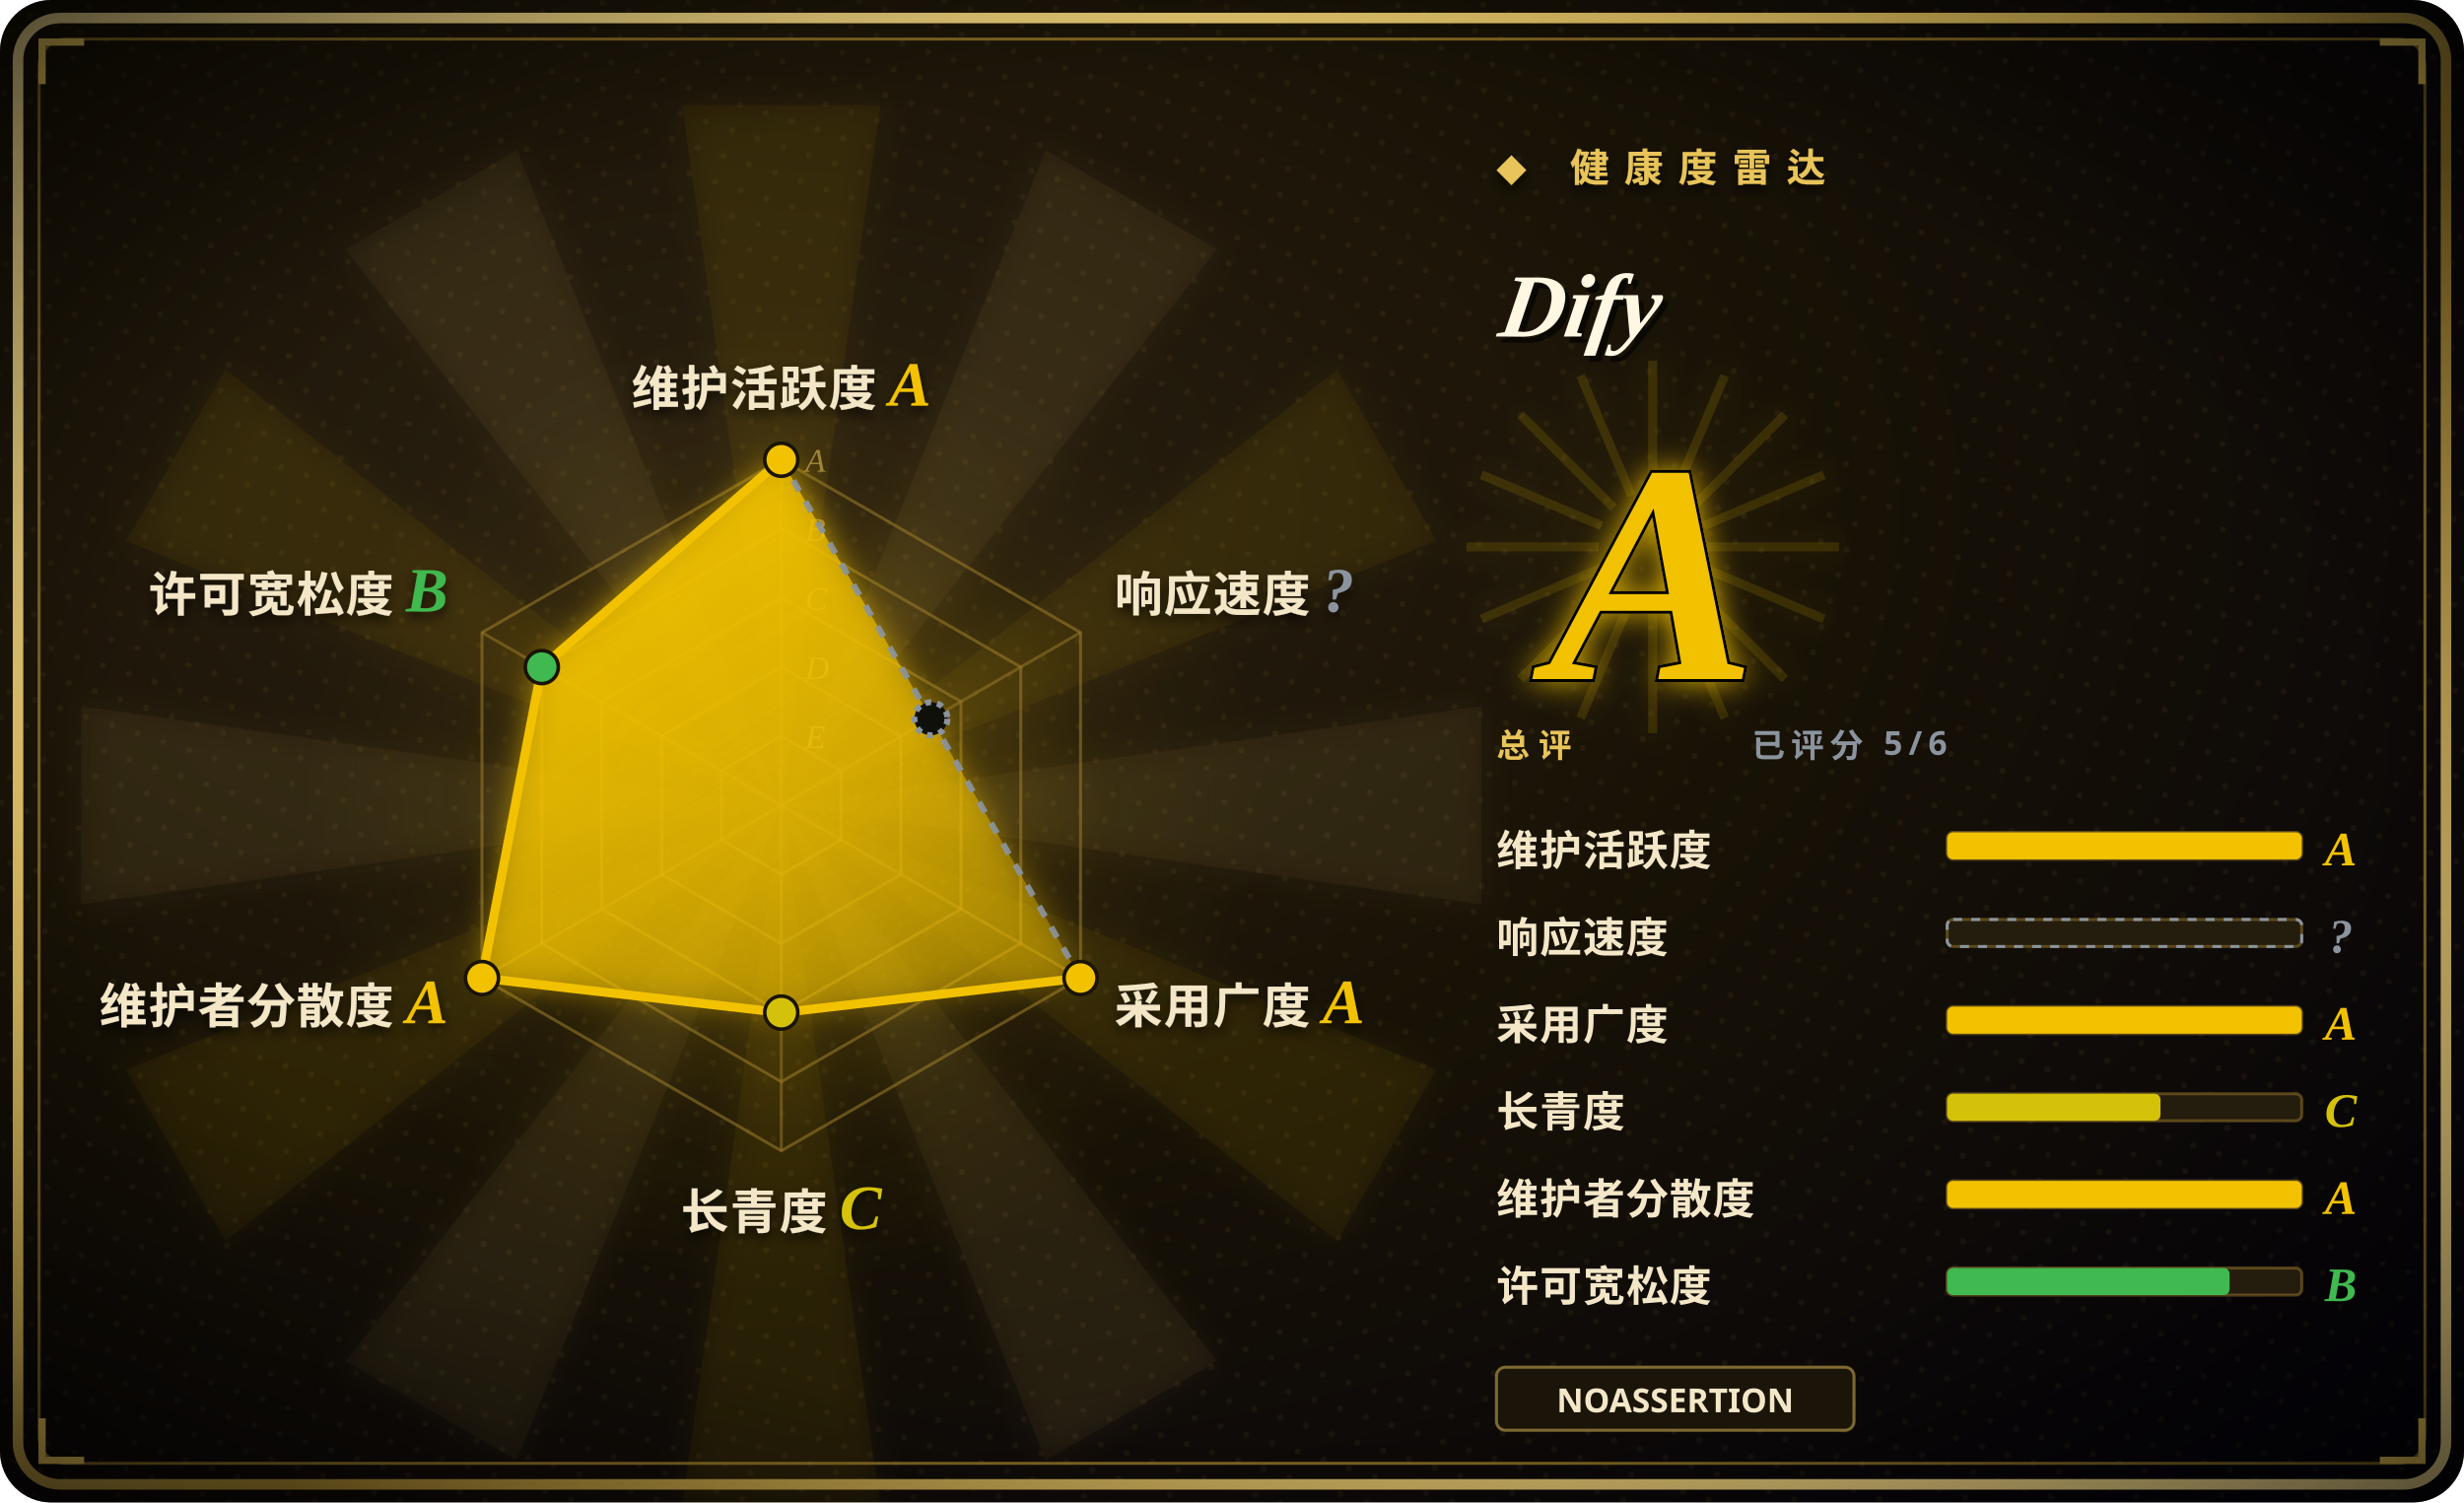
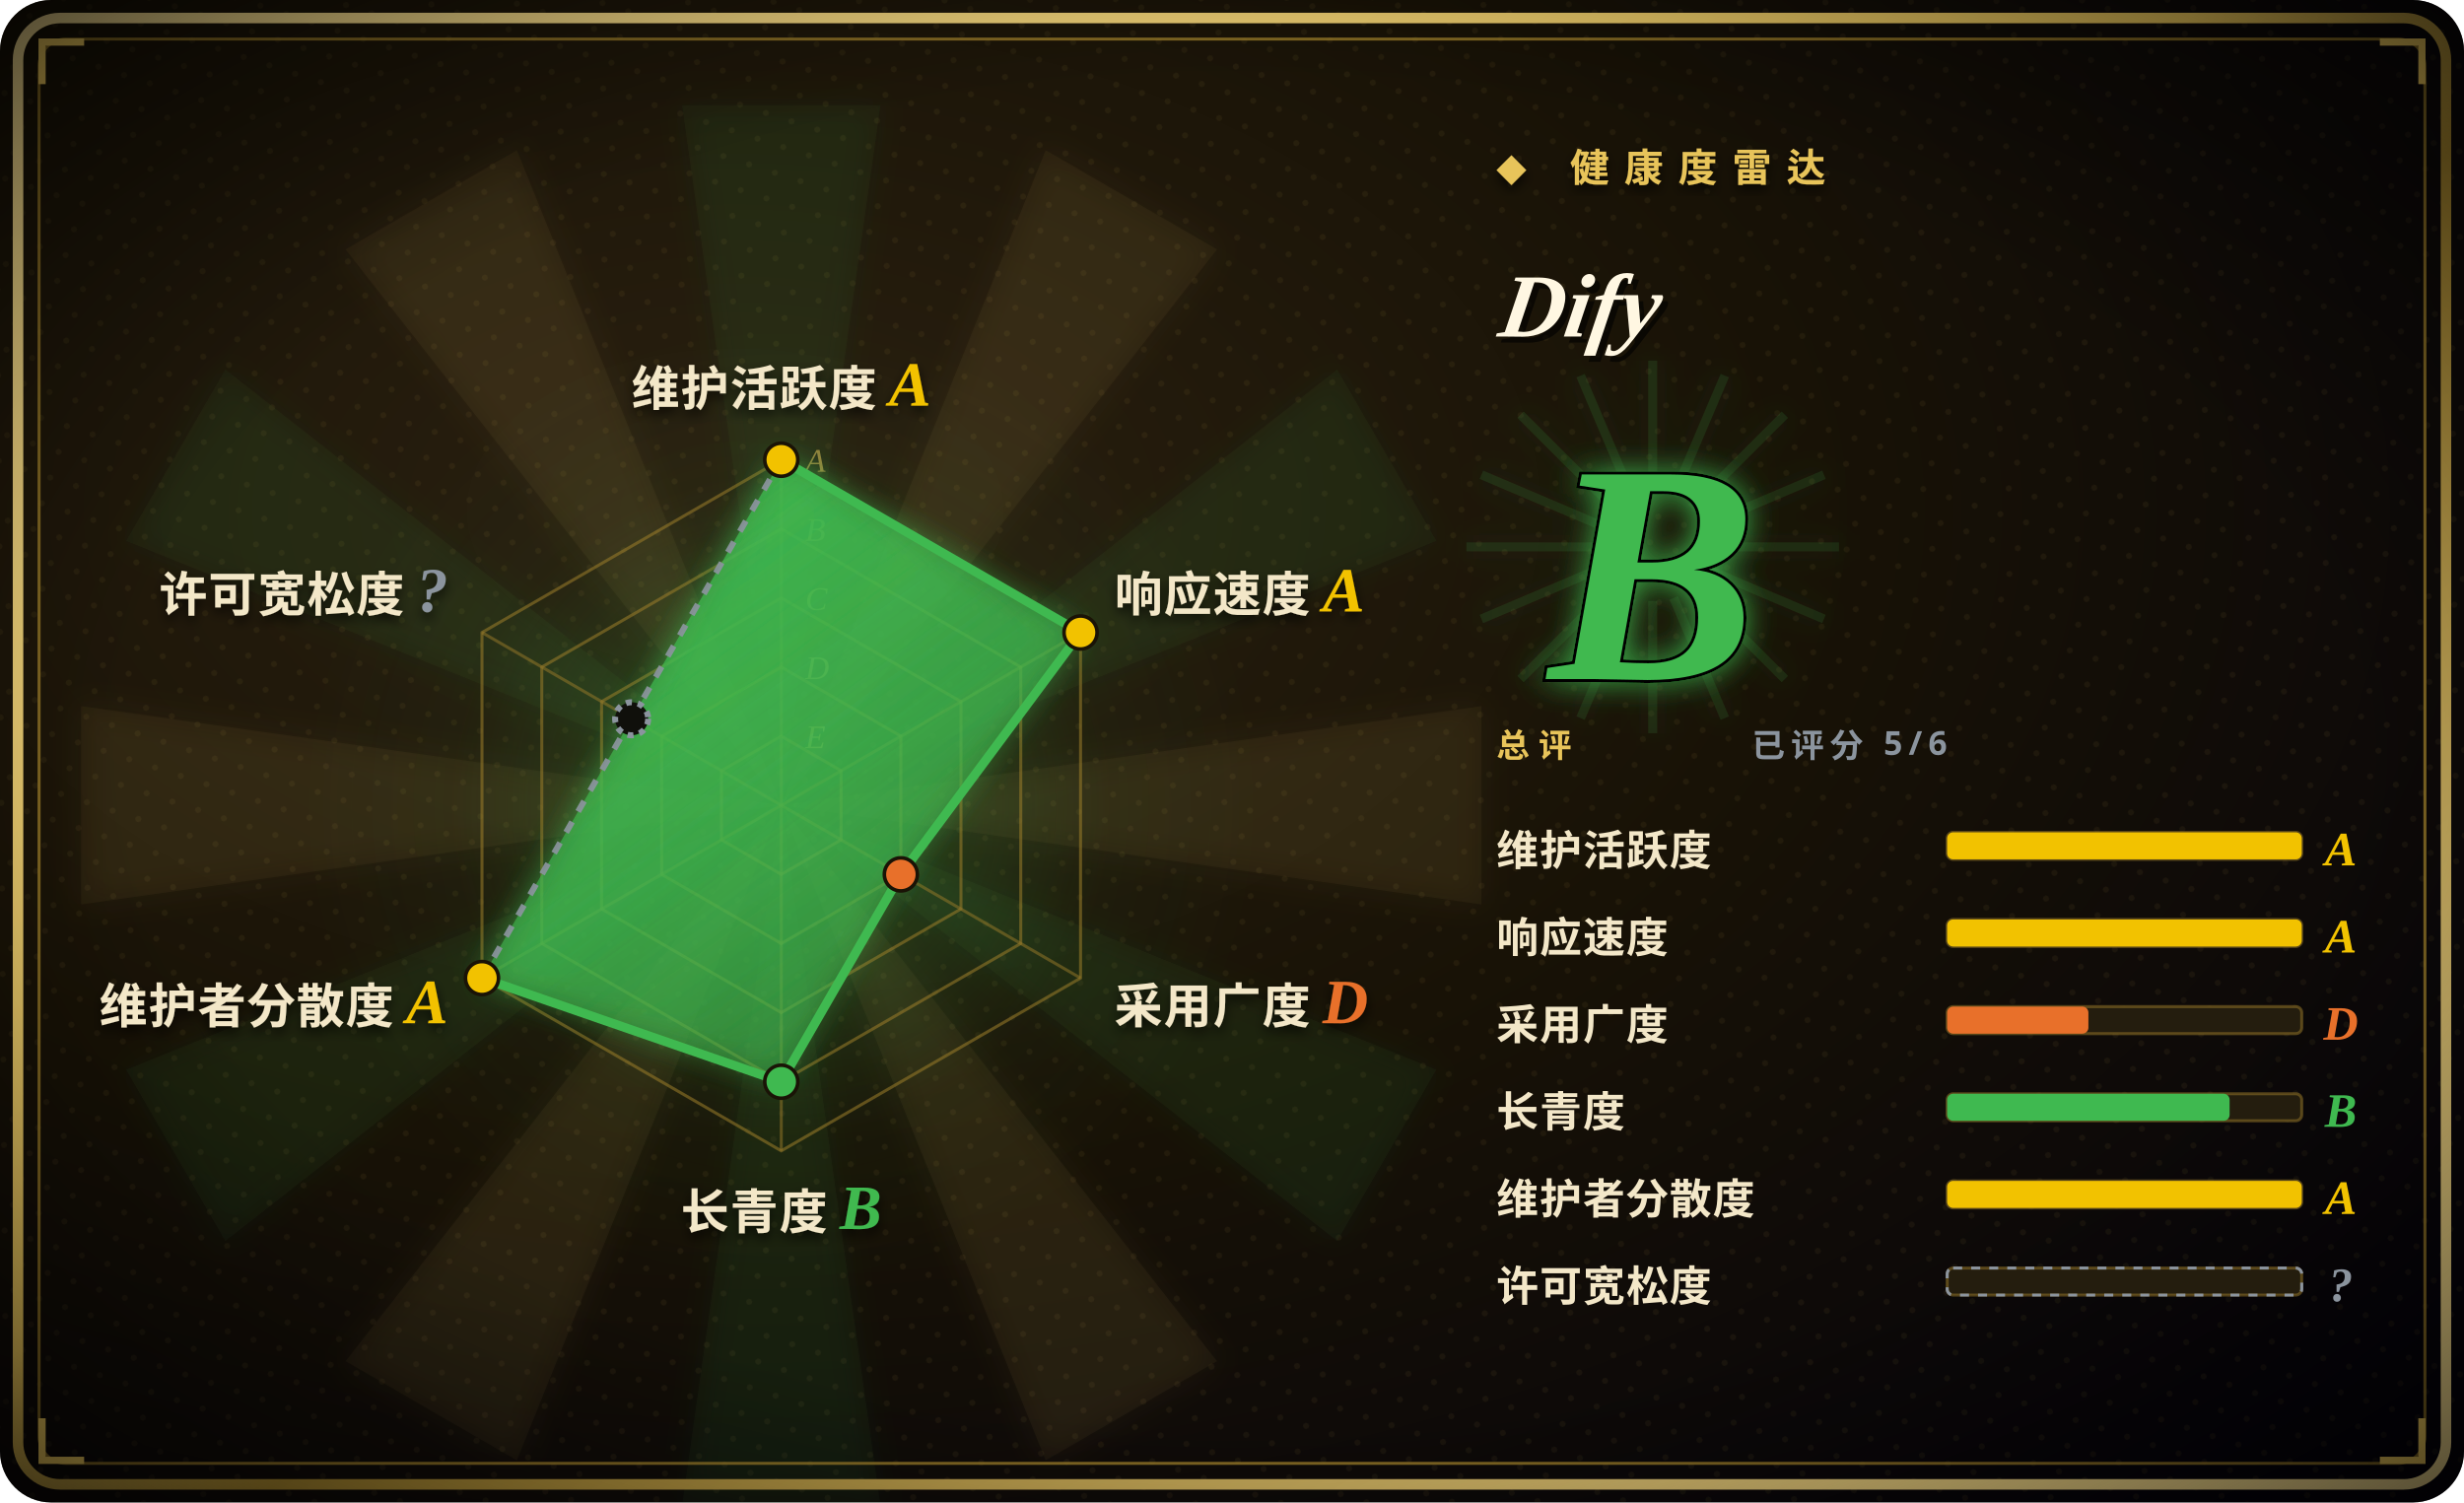
<svg xmlns="http://www.w3.org/2000/svg" width="820" height="500" viewBox="0 0 820 500">
  <defs>
    <radialGradient id="bg" cx="30%" cy="34%" r="90%">
      <stop offset="0%" stop-color="#2a2010" />
      <stop offset="48%" stop-color="#181206" />
      <stop offset="100%" stop-color="#05030a" />
    </radialGradient>
    <radialGradient id="vig" cx="50%" cy="50%" r="72%">
      <stop offset="62%" stop-color="#000000" stop-opacity="0" />
      <stop offset="100%" stop-color="#000000" stop-opacity="0.72" />
    </radialGradient>
    <linearGradient id="frame" x1="0" y1="0" x2="1" y2="1">
      <stop offset="0%" stop-color="#f6dd92" />
      <stop offset="45%" stop-color="#E8C45A" />
      <stop offset="55%" stop-color="#9c7d2a" />
      <stop offset="100%" stop-color="#f6dd92" />
    </linearGradient>
    <linearGradient id="poly" x1="0" y1="0" x2="0.7" y2="1">
-       <stop offset="0%" stop-color="#F2C200" stop-opacity="0.92" />
-       <stop offset="100%" stop-color="#F2C200" stop-opacity="0.34" />
+       <stop offset="0%" stop-color="#3FB950" stop-opacity="0.92" />
+       <stop offset="100%" stop-color="#3FB950" stop-opacity="0.34" />
    </linearGradient>
    <radialGradient id="halo" cx="50%" cy="50%" r="50%">
-       <stop offset="0%" stop-color="#F2C200" stop-opacity="0.34" />
-       <stop offset="68%" stop-color="#F2C200" stop-opacity="0.04" />
-       <stop offset="100%" stop-color="#F2C200" stop-opacity="0" />
+       <stop offset="0%" stop-color="#3FB950" stop-opacity="0.34" />
+       <stop offset="68%" stop-color="#3FB950" stop-opacity="0.04" />
+       <stop offset="100%" stop-color="#3FB950" stop-opacity="0" />
    </radialGradient>
    <filter id="glow" x="-60%" y="-60%" width="220%" height="220%">
      <feGaussianBlur stdDeviation="5" result="b" />
      <feMerge>
        <feMergeNode in="b" />
        <feMergeNode in="SourceGraphic" />
      </feMerge>
    </filter>
    <filter id="soft" x="-30%" y="-30%" width="160%" height="160%">
      <feDropShadow dx="0" dy="2" stdDeviation="2" flood-color="#000" flood-opacity="0.7" />
    </filter>
    <pattern id="halftone" width="9" height="9" patternUnits="userSpaceOnUse" patternTransform="rotate(18)">
      <circle cx="2" cy="2" r="1" fill="#E8C45A" fill-opacity="0.06" />
    </pattern>
  </defs>
  <rect width="820" height="500" rx="17" fill="url(#bg)" />
  <rect width="820" height="500" rx="17" fill="url(#halftone)" />
  <g opacity="0.5" filter="url(#glow)">
    <path d="M260,268 L493,235 L493,301 Z" fill="#E8C45A" fill-opacity="0.10" />
-     <path d="M260,268 L478,356 L445,413 Z" fill="#F2C200" fill-opacity="0.10" />
+     <path d="M260,268 L478,356 L445,413 Z" fill="#3FB950" fill-opacity="0.10" />
    <path d="M260,268 L405,453 L348,486 Z" fill="#E8C45A" fill-opacity="0.10" />
-     <path d="M260,268 L293,501 L227,501 Z" fill="#F2C200" fill-opacity="0.10" />
+     <path d="M260,268 L293,501 L227,501 Z" fill="#3FB950" fill-opacity="0.10" />
    <path d="M260,268 L172,486 L115,453 Z" fill="#E8C45A" fill-opacity="0.10" />
-     <path d="M260,268 L75,413 L42,356 Z" fill="#F2C200" fill-opacity="0.10" />
+     <path d="M260,268 L75,413 L42,356 Z" fill="#3FB950" fill-opacity="0.10" />
    <path d="M260,268 L27,301 L27,235 Z" fill="#E8C45A" fill-opacity="0.10" />
-     <path d="M260,268 L42,180 L75,123 Z" fill="#F2C200" fill-opacity="0.10" />
+     <path d="M260,268 L42,180 L75,123 Z" fill="#3FB950" fill-opacity="0.10" />
    <path d="M260,268 L115,83 L172,50 Z" fill="#E8C45A" fill-opacity="0.10" />
-     <path d="M260,268 L227,35 L293,35 Z" fill="#F2C200" fill-opacity="0.10" />
+     <path d="M260,268 L227,35 L293,35 Z" fill="#3FB950" fill-opacity="0.10" />
    <path d="M260,268 L348,50 L405,83 Z" fill="#E8C45A" fill-opacity="0.10" />
-     <path d="M260,268 L445,123 L478,180 Z" fill="#F2C200" fill-opacity="0.10" />
+     <path d="M260,268 L445,123 L478,180 Z" fill="#3FB950" fill-opacity="0.10" />
  </g>
  <circle cx="260" cy="268" r="161" fill="url(#halo)" />
  <rect x="6" y="6" width="808" height="488" rx="14" fill="none" stroke="url(#frame)" stroke-width="3.5" />
  <rect x="13" y="13" width="794" height="474" rx="9" fill="none" stroke="#9c7d2a" stroke-width="1" stroke-opacity="0.8" />
  <path d="M14,28 L14,14 L28,14" fill="none" stroke="#E8C45A" stroke-width="2.4" />
  <path d="M806,28 L806,14 L792,14" fill="none" stroke="#E8C45A" stroke-width="2.4" />
  <path d="M14,472 L14,486 L28,486" fill="none" stroke="#E8C45A" stroke-width="2.4" />
  <path d="M806,472 L806,486 L792,486" fill="none" stroke="#E8C45A" stroke-width="2.4" />
  <rect width="820" height="500" rx="17" fill="url(#vig)" />
  <polygon points="260.0,153.0 359.6,210.5 359.6,325.5 260.0,383.0 160.4,325.5 160.4,210.5" fill="none" stroke="#9c7d2a" stroke-opacity="0.55" stroke-width="1" />
  <polygon points="260.0,176.0 339.7,222.0 339.7,314.0 260.0,360.0 180.3,314.0 180.3,222.0" fill="none" stroke="#9c7d2a" stroke-opacity="0.55" stroke-width="1" />
  <polygon points="260.0,199.0 319.8,233.5 319.8,302.5 260.0,337.0 200.2,302.5 200.2,233.5" fill="none" stroke="#9c7d2a" stroke-opacity="0.55" stroke-width="1" />
  <polygon points="260.0,222.0 299.8,245.0 299.8,291.0 260.0,314.0 220.2,291.0 220.2,245.0" fill="none" stroke="#9c7d2a" stroke-opacity="0.55" stroke-width="1" />
  <polygon points="260.0,245.0 279.9,256.5 279.9,279.5 260.0,291.0 240.1,279.5 240.1,256.5" fill="none" stroke="#9c7d2a" stroke-opacity="0.55" stroke-width="1" />
  <line x1="260" y1="268" x2="260.0" y2="153.0" stroke="#9c7d2a" stroke-opacity="0.5" stroke-width="1" />
  <line x1="260" y1="268" x2="359.6" y2="210.5" stroke="#9c7d2a" stroke-opacity="0.5" stroke-width="1" />
  <line x1="260" y1="268" x2="359.6" y2="325.5" stroke="#9c7d2a" stroke-opacity="0.5" stroke-width="1" />
  <line x1="260" y1="268" x2="260.0" y2="383.0" stroke="#9c7d2a" stroke-opacity="0.5" stroke-width="1" />
  <line x1="260" y1="268" x2="160.4" y2="325.5" stroke="#9c7d2a" stroke-opacity="0.5" stroke-width="1" />
  <line x1="260" y1="268" x2="160.4" y2="210.5" stroke="#9c7d2a" stroke-opacity="0.5" stroke-width="1" />
  <text x="268" y="157.0" font-size="11" font-style="italic" fill="#E8C45A" fill-opacity="0.55" font-family="'Georgia','Times New Roman',serif">A</text>
  <text x="268" y="180.0" font-size="11" font-style="italic" fill="#E8C45A" fill-opacity="0.55" font-family="'Georgia','Times New Roman',serif">B</text>
  <text x="268" y="203.0" font-size="11" font-style="italic" fill="#E8C45A" fill-opacity="0.55" font-family="'Georgia','Times New Roman',serif">C</text>
  <text x="268" y="226.0" font-size="11" font-style="italic" fill="#E8C45A" fill-opacity="0.55" font-family="'Georgia','Times New Roman',serif">D</text>
  <text x="268" y="249.0" font-size="11" font-style="italic" fill="#E8C45A" fill-opacity="0.55" font-family="'Georgia','Times New Roman',serif">E</text>
-   <polygon points="260.0,153.0 309.8,239.2 359.6,325.5 260.0,337.0 160.4,325.5 180.3,222.0" fill="url(#poly)" filter="url(#glow)" />
-   <line x1="260.0" y1="153.0" x2="309.8" y2="239.2" stroke="#8B949E" stroke-width="2" stroke-dasharray="4 4" stroke-opacity="0.92" />
-   <line x1="309.8" y1="239.2" x2="359.6" y2="325.5" stroke="#8B949E" stroke-width="2" stroke-dasharray="4 4" stroke-opacity="0.92" />
-   <line x1="359.6" y1="325.5" x2="260.0" y2="337.0" stroke="#F2C200" stroke-width="3" />
-   <line x1="260.0" y1="337.0" x2="160.4" y2="325.5" stroke="#F2C200" stroke-width="3" />
-   <line x1="160.4" y1="325.5" x2="180.3" y2="222.0" stroke="#F2C200" stroke-width="3" />
-   <line x1="180.3" y1="222.0" x2="260.0" y2="153.0" stroke="#F2C200" stroke-width="3" />
+   <polygon points="260.0,153.0 359.6,210.5 299.8,291.0 260.0,360.0 160.4,325.5 210.2,239.2" fill="url(#poly)" filter="url(#glow)" />
+   <line x1="260.0" y1="153.0" x2="359.6" y2="210.5" stroke="#3FB950" stroke-width="3" />
+   <line x1="359.6" y1="210.5" x2="299.8" y2="291.0" stroke="#3FB950" stroke-width="3" />
+   <line x1="299.8" y1="291.0" x2="260.0" y2="360.0" stroke="#3FB950" stroke-width="3" />
+   <line x1="260.0" y1="360.0" x2="160.4" y2="325.5" stroke="#3FB950" stroke-width="3" />
+   <line x1="160.4" y1="325.5" x2="210.2" y2="239.2" stroke="#8B949E" stroke-width="2" stroke-dasharray="4 4" stroke-opacity="0.92" />
+   <line x1="210.2" y1="239.2" x2="260.0" y2="153.0" stroke="#8B949E" stroke-width="2" stroke-dasharray="4 4" stroke-opacity="0.92" />
  <circle cx="260.0" cy="153.0" r="5.5" fill="#F2C200" stroke="#1a1306" stroke-width="1.2" />
-   <circle cx="309.8" cy="239.2" r="5.5" fill="#10100b" stroke="#8B949E" stroke-width="2" stroke-dasharray="2 2" />
-   <circle cx="359.6" cy="325.5" r="5.5" fill="#F2C200" stroke="#1a1306" stroke-width="1.2" />
-   <circle cx="260.0" cy="337.0" r="5.5" fill="#D4C20A" stroke="#1a1306" stroke-width="1.2" />
+   <circle cx="359.6" cy="210.5" r="5.5" fill="#F2C200" stroke="#1a1306" stroke-width="1.2" />
+   <circle cx="299.8" cy="291.0" r="5.5" fill="#E8702A" stroke="#1a1306" stroke-width="1.2" />
+   <circle cx="260.0" cy="360.0" r="5.5" fill="#3FB950" stroke="#1a1306" stroke-width="1.2" />
  <circle cx="160.4" cy="325.5" r="5.5" fill="#F2C200" stroke="#1a1306" stroke-width="1.2" />
-   <circle cx="180.3" cy="222.0" r="5.5" fill="#3FB950" stroke="#1a1306" stroke-width="1.2" />
+   <circle cx="210.2" cy="239.2" r="5.5" fill="#10100b" stroke="#8B949E" stroke-width="2" stroke-dasharray="2 2" />
  <text x="260.0" y="135.0" font-size="16" font-weight="900" fill="#f3e7c8" text-anchor="middle" font-family="'PingFang SC','Hiragino Sans GB','Heiti SC','Microsoft YaHei',sans-serif" letter-spacing="0.4" filter="url(#soft)">维护活跃度 <tspan fill="#F2C200" font-family="'Georgia','Times New Roman',serif" font-style="italic" font-size="21">A</tspan>
  </text>
-   <text x="370.9" y="203.5" font-size="16" font-weight="900" fill="#f3e7c8" text-anchor="start" font-family="'PingFang SC','Hiragino Sans GB','Heiti SC','Microsoft YaHei',sans-serif" letter-spacing="0.4" filter="url(#soft)">响应速度 <tspan fill="#8B949E" font-family="'Georgia','Times New Roman',serif" font-style="italic" font-size="21">?</tspan>
+   <text x="370.9" y="203.5" font-size="16" font-weight="900" fill="#f3e7c8" text-anchor="start" font-family="'PingFang SC','Hiragino Sans GB','Heiti SC','Microsoft YaHei',sans-serif" letter-spacing="0.4" filter="url(#soft)">响应速度 <tspan fill="#F2C200" font-family="'Georgia','Times New Roman',serif" font-style="italic" font-size="21">A</tspan>
  </text>
-   <text x="370.9" y="340.5" font-size="16" font-weight="900" fill="#f3e7c8" text-anchor="start" font-family="'PingFang SC','Hiragino Sans GB','Heiti SC','Microsoft YaHei',sans-serif" letter-spacing="0.4" filter="url(#soft)">采用广度 <tspan fill="#F2C200" font-family="'Georgia','Times New Roman',serif" font-style="italic" font-size="21">A</tspan>
+   <text x="370.9" y="340.5" font-size="16" font-weight="900" fill="#f3e7c8" text-anchor="start" font-family="'PingFang SC','Hiragino Sans GB','Heiti SC','Microsoft YaHei',sans-serif" letter-spacing="0.4" filter="url(#soft)">采用广度 <tspan fill="#E8702A" font-family="'Georgia','Times New Roman',serif" font-style="italic" font-size="21">D</tspan>
  </text>
-   <text x="260.0" y="409.0" font-size="16" font-weight="900" fill="#f3e7c8" text-anchor="middle" font-family="'PingFang SC','Hiragino Sans GB','Heiti SC','Microsoft YaHei',sans-serif" letter-spacing="0.4" filter="url(#soft)">长青度 <tspan fill="#D4C20A" font-family="'Georgia','Times New Roman',serif" font-style="italic" font-size="21">C</tspan>
+   <text x="260.0" y="409.0" font-size="16" font-weight="900" fill="#f3e7c8" text-anchor="middle" font-family="'PingFang SC','Hiragino Sans GB','Heiti SC','Microsoft YaHei',sans-serif" letter-spacing="0.4" filter="url(#soft)">长青度 <tspan fill="#3FB950" font-family="'Georgia','Times New Roman',serif" font-style="italic" font-size="21">B</tspan>
  </text>
  <text x="149.1" y="340.5" font-size="16" font-weight="900" fill="#f3e7c8" text-anchor="end" font-family="'PingFang SC','Hiragino Sans GB','Heiti SC','Microsoft YaHei',sans-serif" letter-spacing="0.4" filter="url(#soft)">维护者分散度 <tspan fill="#F2C200" font-family="'Georgia','Times New Roman',serif" font-style="italic" font-size="21">A</tspan>
  </text>
-   <text x="149.1" y="203.5" font-size="16" font-weight="900" fill="#f3e7c8" text-anchor="end" font-family="'PingFang SC','Hiragino Sans GB','Heiti SC','Microsoft YaHei',sans-serif" letter-spacing="0.4" filter="url(#soft)">许可宽松度 <tspan fill="#3FB950" font-family="'Georgia','Times New Roman',serif" font-style="italic" font-size="21">B</tspan>
+   <text x="149.1" y="203.5" font-size="16" font-weight="900" fill="#f3e7c8" text-anchor="end" font-family="'PingFang SC','Hiragino Sans GB','Heiti SC','Microsoft YaHei',sans-serif" letter-spacing="0.4" filter="url(#soft)">许可宽松度 <tspan fill="#8B949E" font-family="'Georgia','Times New Roman',serif" font-style="italic" font-size="21">?</tspan>
  </text>
  <text x="498" y="60" font-size="13" letter-spacing="5" fill="#E8C45A" font-weight="900" font-family="'PingFang SC','Hiragino Sans GB','Heiti SC','Microsoft YaHei',sans-serif" filter="url(#soft)">◆ 健康度雷达</text>
  <g transform="translate(498,112) skewX(-9)">
    <text x="2" y="2" font-size="30" font-weight="900" font-style="italic" fill="#000" fill-opacity="0.6" font-family="'Georgia','Times New Roman',serif">Dify</text>
    <text x="0" y="0" font-size="30" font-weight="900" font-style="italic" fill="#fff7e2" font-family="'Georgia','Times New Roman',serif">Dify</text>
  </g>
  <line x1="498" y1="124" x2="648" y2="124" stroke="url(#frame)" stroke-width="2" />
  <g opacity="0.85" filter="url(#glow)">
-     <line x1="568" y1="182" x2="612" y2="182" stroke="#F2C200" stroke-opacity="0.16" stroke-width="3" />
-     <line x1="567" y1="189" x2="607" y2="206" stroke="#F2C200" stroke-opacity="0.16" stroke-width="3" />
-     <line x1="563" y1="195" x2="594" y2="226" stroke="#F2C200" stroke-opacity="0.16" stroke-width="3" />
-     <line x1="557" y1="199" x2="574" y2="239" stroke="#F2C200" stroke-opacity="0.16" stroke-width="3" />
-     <line x1="550" y1="200" x2="550" y2="244" stroke="#F2C200" stroke-opacity="0.16" stroke-width="3" />
-     <line x1="543" y1="199" x2="526" y2="239" stroke="#F2C200" stroke-opacity="0.16" stroke-width="3" />
-     <line x1="537" y1="195" x2="506" y2="226" stroke="#F2C200" stroke-opacity="0.16" stroke-width="3" />
-     <line x1="533" y1="189" x2="493" y2="206" stroke="#F2C200" stroke-opacity="0.16" stroke-width="3" />
-     <line x1="532" y1="182" x2="488" y2="182" stroke="#F2C200" stroke-opacity="0.16" stroke-width="3" />
-     <line x1="533" y1="175" x2="493" y2="158" stroke="#F2C200" stroke-opacity="0.16" stroke-width="3" />
-     <line x1="537" y1="169" x2="506" y2="138" stroke="#F2C200" stroke-opacity="0.16" stroke-width="3" />
-     <line x1="543" y1="165" x2="526" y2="125" stroke="#F2C200" stroke-opacity="0.16" stroke-width="3" />
-     <line x1="550" y1="164" x2="550" y2="120" stroke="#F2C200" stroke-opacity="0.16" stroke-width="3" />
-     <line x1="557" y1="165" x2="574" y2="125" stroke="#F2C200" stroke-opacity="0.16" stroke-width="3" />
-     <line x1="563" y1="169" x2="594" y2="138" stroke="#F2C200" stroke-opacity="0.16" stroke-width="3" />
-     <line x1="567" y1="175" x2="607" y2="158" stroke="#F2C200" stroke-opacity="0.16" stroke-width="3" />
+     <line x1="568" y1="182" x2="612" y2="182" stroke="#3FB950" stroke-opacity="0.16" stroke-width="3" />
+     <line x1="567" y1="189" x2="607" y2="206" stroke="#3FB950" stroke-opacity="0.16" stroke-width="3" />
+     <line x1="563" y1="195" x2="594" y2="226" stroke="#3FB950" stroke-opacity="0.16" stroke-width="3" />
+     <line x1="557" y1="199" x2="574" y2="239" stroke="#3FB950" stroke-opacity="0.16" stroke-width="3" />
+     <line x1="550" y1="200" x2="550" y2="244" stroke="#3FB950" stroke-opacity="0.16" stroke-width="3" />
+     <line x1="543" y1="199" x2="526" y2="239" stroke="#3FB950" stroke-opacity="0.16" stroke-width="3" />
+     <line x1="537" y1="195" x2="506" y2="226" stroke="#3FB950" stroke-opacity="0.16" stroke-width="3" />
+     <line x1="533" y1="189" x2="493" y2="206" stroke="#3FB950" stroke-opacity="0.16" stroke-width="3" />
+     <line x1="532" y1="182" x2="488" y2="182" stroke="#3FB950" stroke-opacity="0.16" stroke-width="3" />
+     <line x1="533" y1="175" x2="493" y2="158" stroke="#3FB950" stroke-opacity="0.16" stroke-width="3" />
+     <line x1="537" y1="169" x2="506" y2="138" stroke="#3FB950" stroke-opacity="0.16" stroke-width="3" />
+     <line x1="543" y1="165" x2="526" y2="125" stroke="#3FB950" stroke-opacity="0.16" stroke-width="3" />
+     <line x1="550" y1="164" x2="550" y2="120" stroke="#3FB950" stroke-opacity="0.16" stroke-width="3" />
+     <line x1="557" y1="165" x2="574" y2="125" stroke="#3FB950" stroke-opacity="0.16" stroke-width="3" />
+     <line x1="563" y1="169" x2="594" y2="138" stroke="#3FB950" stroke-opacity="0.16" stroke-width="3" />
+     <line x1="567" y1="175" x2="607" y2="158" stroke="#3FB950" stroke-opacity="0.16" stroke-width="3" />
  </g>
-   <text x="550" y="226" font-size="104" font-weight="900" font-style="italic" text-anchor="middle" fill="#F2C200" stroke="#000" stroke-width="2" paint-order="stroke" font-family="'Georgia','Times New Roman',serif" filter="url(#glow)">A</text>
+   <text x="550" y="226" font-size="104" font-weight="900" font-style="italic" text-anchor="middle" fill="#3FB950" stroke="#000" stroke-width="2" paint-order="stroke" font-family="'Georgia','Times New Roman',serif" filter="url(#glow)">B</text>
  <text x="498" y="252" font-size="11" letter-spacing="3" fill="#E8C45A" font-family="'PingFang SC','Hiragino Sans GB','Heiti SC','Microsoft YaHei',sans-serif" font-weight="900">总评</text>
  <text x="648" y="252" font-size="11" letter-spacing="2" fill="#8B949E" font-family="'PingFang SC','Hiragino Sans GB','Heiti SC','Microsoft YaHei',sans-serif" font-weight="900" text-anchor="end">已评分 5/6</text>
  <text x="498" y="288" font-size="14" font-weight="900" fill="#f3e7c8" font-family="'PingFang SC','Hiragino Sans GB','Heiti SC','Microsoft YaHei',sans-serif" letter-spacing="0.4">维护活跃度</text>
  <rect x="648" y="277" width="118" height="9" rx="2" fill="#241d0e" stroke="#9c7d2a" stroke-opacity="0.5" />
  <rect x="648" y="277" width="118" height="9" rx="2" fill="#F2C200" />
  <text x="779" y="288" font-size="16" font-weight="900" font-style="italic" fill="#F2C200" font-family="'Georgia','Times New Roman',serif" text-anchor="middle">A</text>
  <text x="498" y="317" font-size="14" font-weight="900" fill="#f3e7c8" font-family="'PingFang SC','Hiragino Sans GB','Heiti SC','Microsoft YaHei',sans-serif" letter-spacing="0.4">响应速度</text>
  <rect x="648" y="306" width="118" height="9" rx="2" fill="#241d0e" stroke="#9c7d2a" stroke-opacity="0.5" />
-   <rect x="648" y="306" width="118" height="9" rx="2" fill="none" stroke="#8B949E" stroke-dasharray="3 3" />
-   <text x="779" y="317" font-size="16" font-weight="900" font-style="italic" fill="#8B949E" font-family="'Georgia','Times New Roman',serif" text-anchor="middle">?</text>
+   <rect x="648" y="306" width="118" height="9" rx="2" fill="#F2C200" />
+   <text x="779" y="317" font-size="16" font-weight="900" font-style="italic" fill="#F2C200" font-family="'Georgia','Times New Roman',serif" text-anchor="middle">A</text>
  <text x="498" y="346" font-size="14" font-weight="900" fill="#f3e7c8" font-family="'PingFang SC','Hiragino Sans GB','Heiti SC','Microsoft YaHei',sans-serif" letter-spacing="0.4">采用广度</text>
  <rect x="648" y="335" width="118" height="9" rx="2" fill="#241d0e" stroke="#9c7d2a" stroke-opacity="0.5" />
-   <rect x="648" y="335" width="118" height="9" rx="2" fill="#F2C200" />
-   <text x="779" y="346" font-size="16" font-weight="900" font-style="italic" fill="#F2C200" font-family="'Georgia','Times New Roman',serif" text-anchor="middle">A</text>
+   <rect x="648" y="335" width="47" height="9" rx="2" fill="#E8702A" />
+   <text x="779" y="346" font-size="16" font-weight="900" font-style="italic" fill="#E8702A" font-family="'Georgia','Times New Roman',serif" text-anchor="middle">D</text>
  <text x="498" y="375" font-size="14" font-weight="900" fill="#f3e7c8" font-family="'PingFang SC','Hiragino Sans GB','Heiti SC','Microsoft YaHei',sans-serif" letter-spacing="0.4">长青度</text>
  <rect x="648" y="364" width="118" height="9" rx="2" fill="#241d0e" stroke="#9c7d2a" stroke-opacity="0.5" />
-   <rect x="648" y="364" width="71" height="9" rx="2" fill="#D4C20A" />
-   <text x="779" y="375" font-size="16" font-weight="900" font-style="italic" fill="#D4C20A" font-family="'Georgia','Times New Roman',serif" text-anchor="middle">C</text>
+   <rect x="648" y="364" width="94" height="9" rx="2" fill="#3FB950" />
+   <text x="779" y="375" font-size="16" font-weight="900" font-style="italic" fill="#3FB950" font-family="'Georgia','Times New Roman',serif" text-anchor="middle">B</text>
  <text x="498" y="404" font-size="14" font-weight="900" fill="#f3e7c8" font-family="'PingFang SC','Hiragino Sans GB','Heiti SC','Microsoft YaHei',sans-serif" letter-spacing="0.4">维护者分散度</text>
  <rect x="648" y="393" width="118" height="9" rx="2" fill="#241d0e" stroke="#9c7d2a" stroke-opacity="0.5" />
  <rect x="648" y="393" width="118" height="9" rx="2" fill="#F2C200" />
  <text x="779" y="404" font-size="16" font-weight="900" font-style="italic" fill="#F2C200" font-family="'Georgia','Times New Roman',serif" text-anchor="middle">A</text>
  <text x="498" y="433" font-size="14" font-weight="900" fill="#f3e7c8" font-family="'PingFang SC','Hiragino Sans GB','Heiti SC','Microsoft YaHei',sans-serif" letter-spacing="0.4">许可宽松度</text>
  <rect x="648" y="422" width="118" height="9" rx="2" fill="#241d0e" stroke="#9c7d2a" stroke-opacity="0.5" />
-   <rect x="648" y="422" width="94" height="9" rx="2" fill="#3FB950" />
-   <text x="779" y="433" font-size="16" font-weight="900" font-style="italic" fill="#3FB950" font-family="'Georgia','Times New Roman',serif" text-anchor="middle">B</text>
-   <rect x="498" y="455" width="119" height="21" rx="3" fill="#1b1408" stroke="#E8C45A" stroke-opacity="0.5" />
-   <text x="557.5" y="470" font-size="11" font-weight="700" fill="#f3e7c8" text-anchor="middle" font-family="'PingFang SC','Hiragino Sans GB','Heiti SC','Microsoft YaHei',sans-serif">NOASSERTION</text>
+   <rect x="648" y="422" width="118" height="9" rx="2" fill="none" stroke="#8B949E" stroke-dasharray="3 3" />
+   <text x="779" y="433" font-size="16" font-weight="900" font-style="italic" fill="#8B949E" font-family="'Georgia','Times New Roman',serif" text-anchor="middle">?</text>
</svg>
